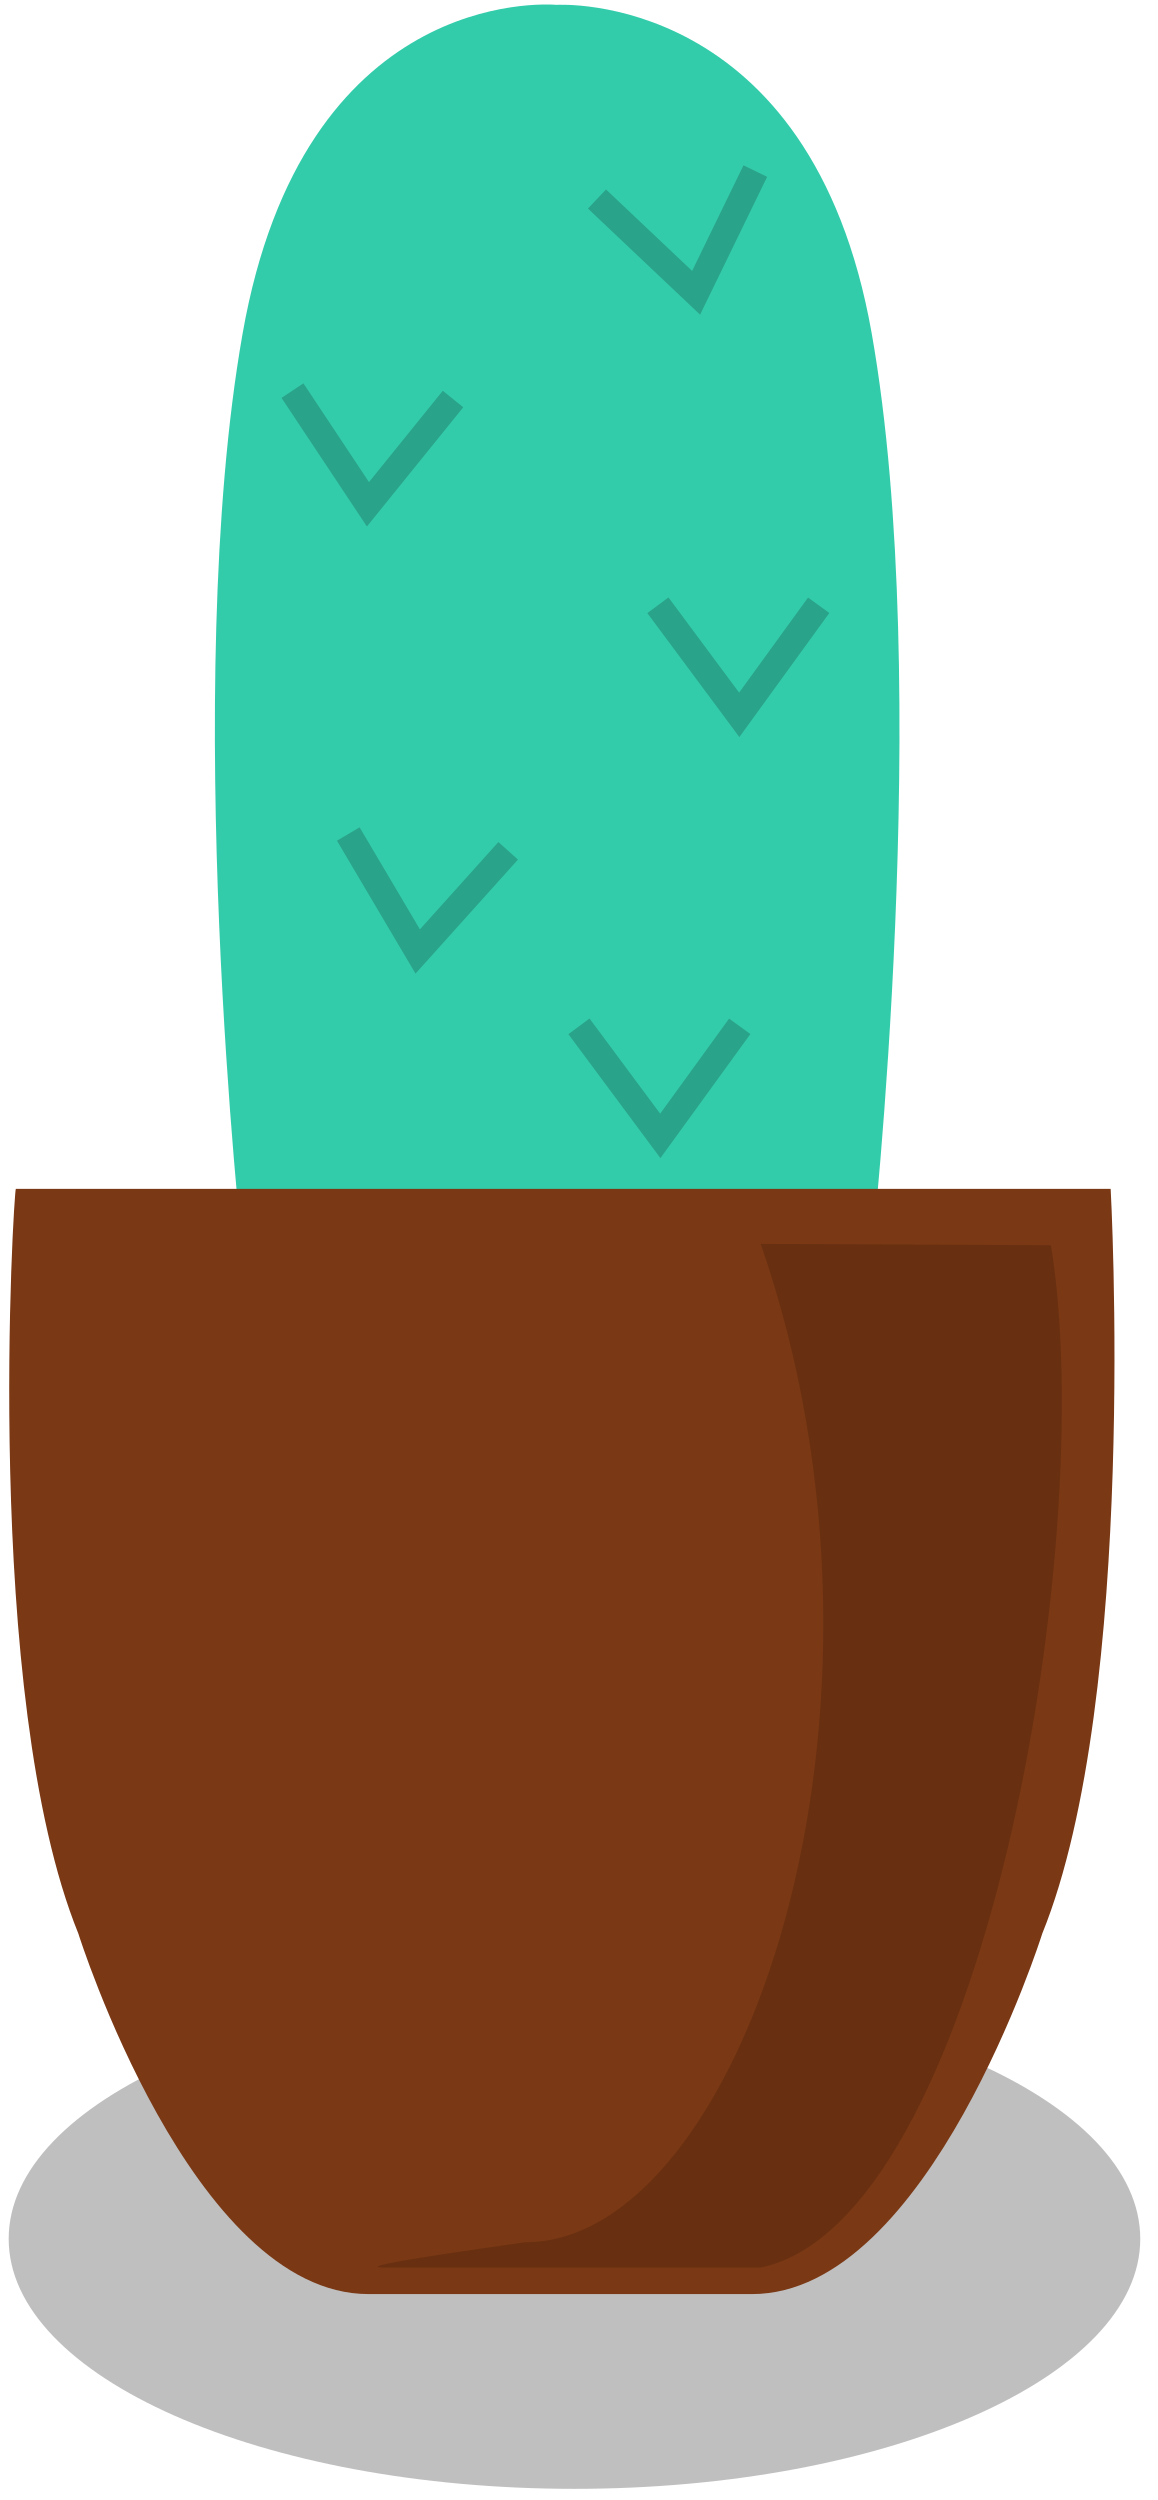
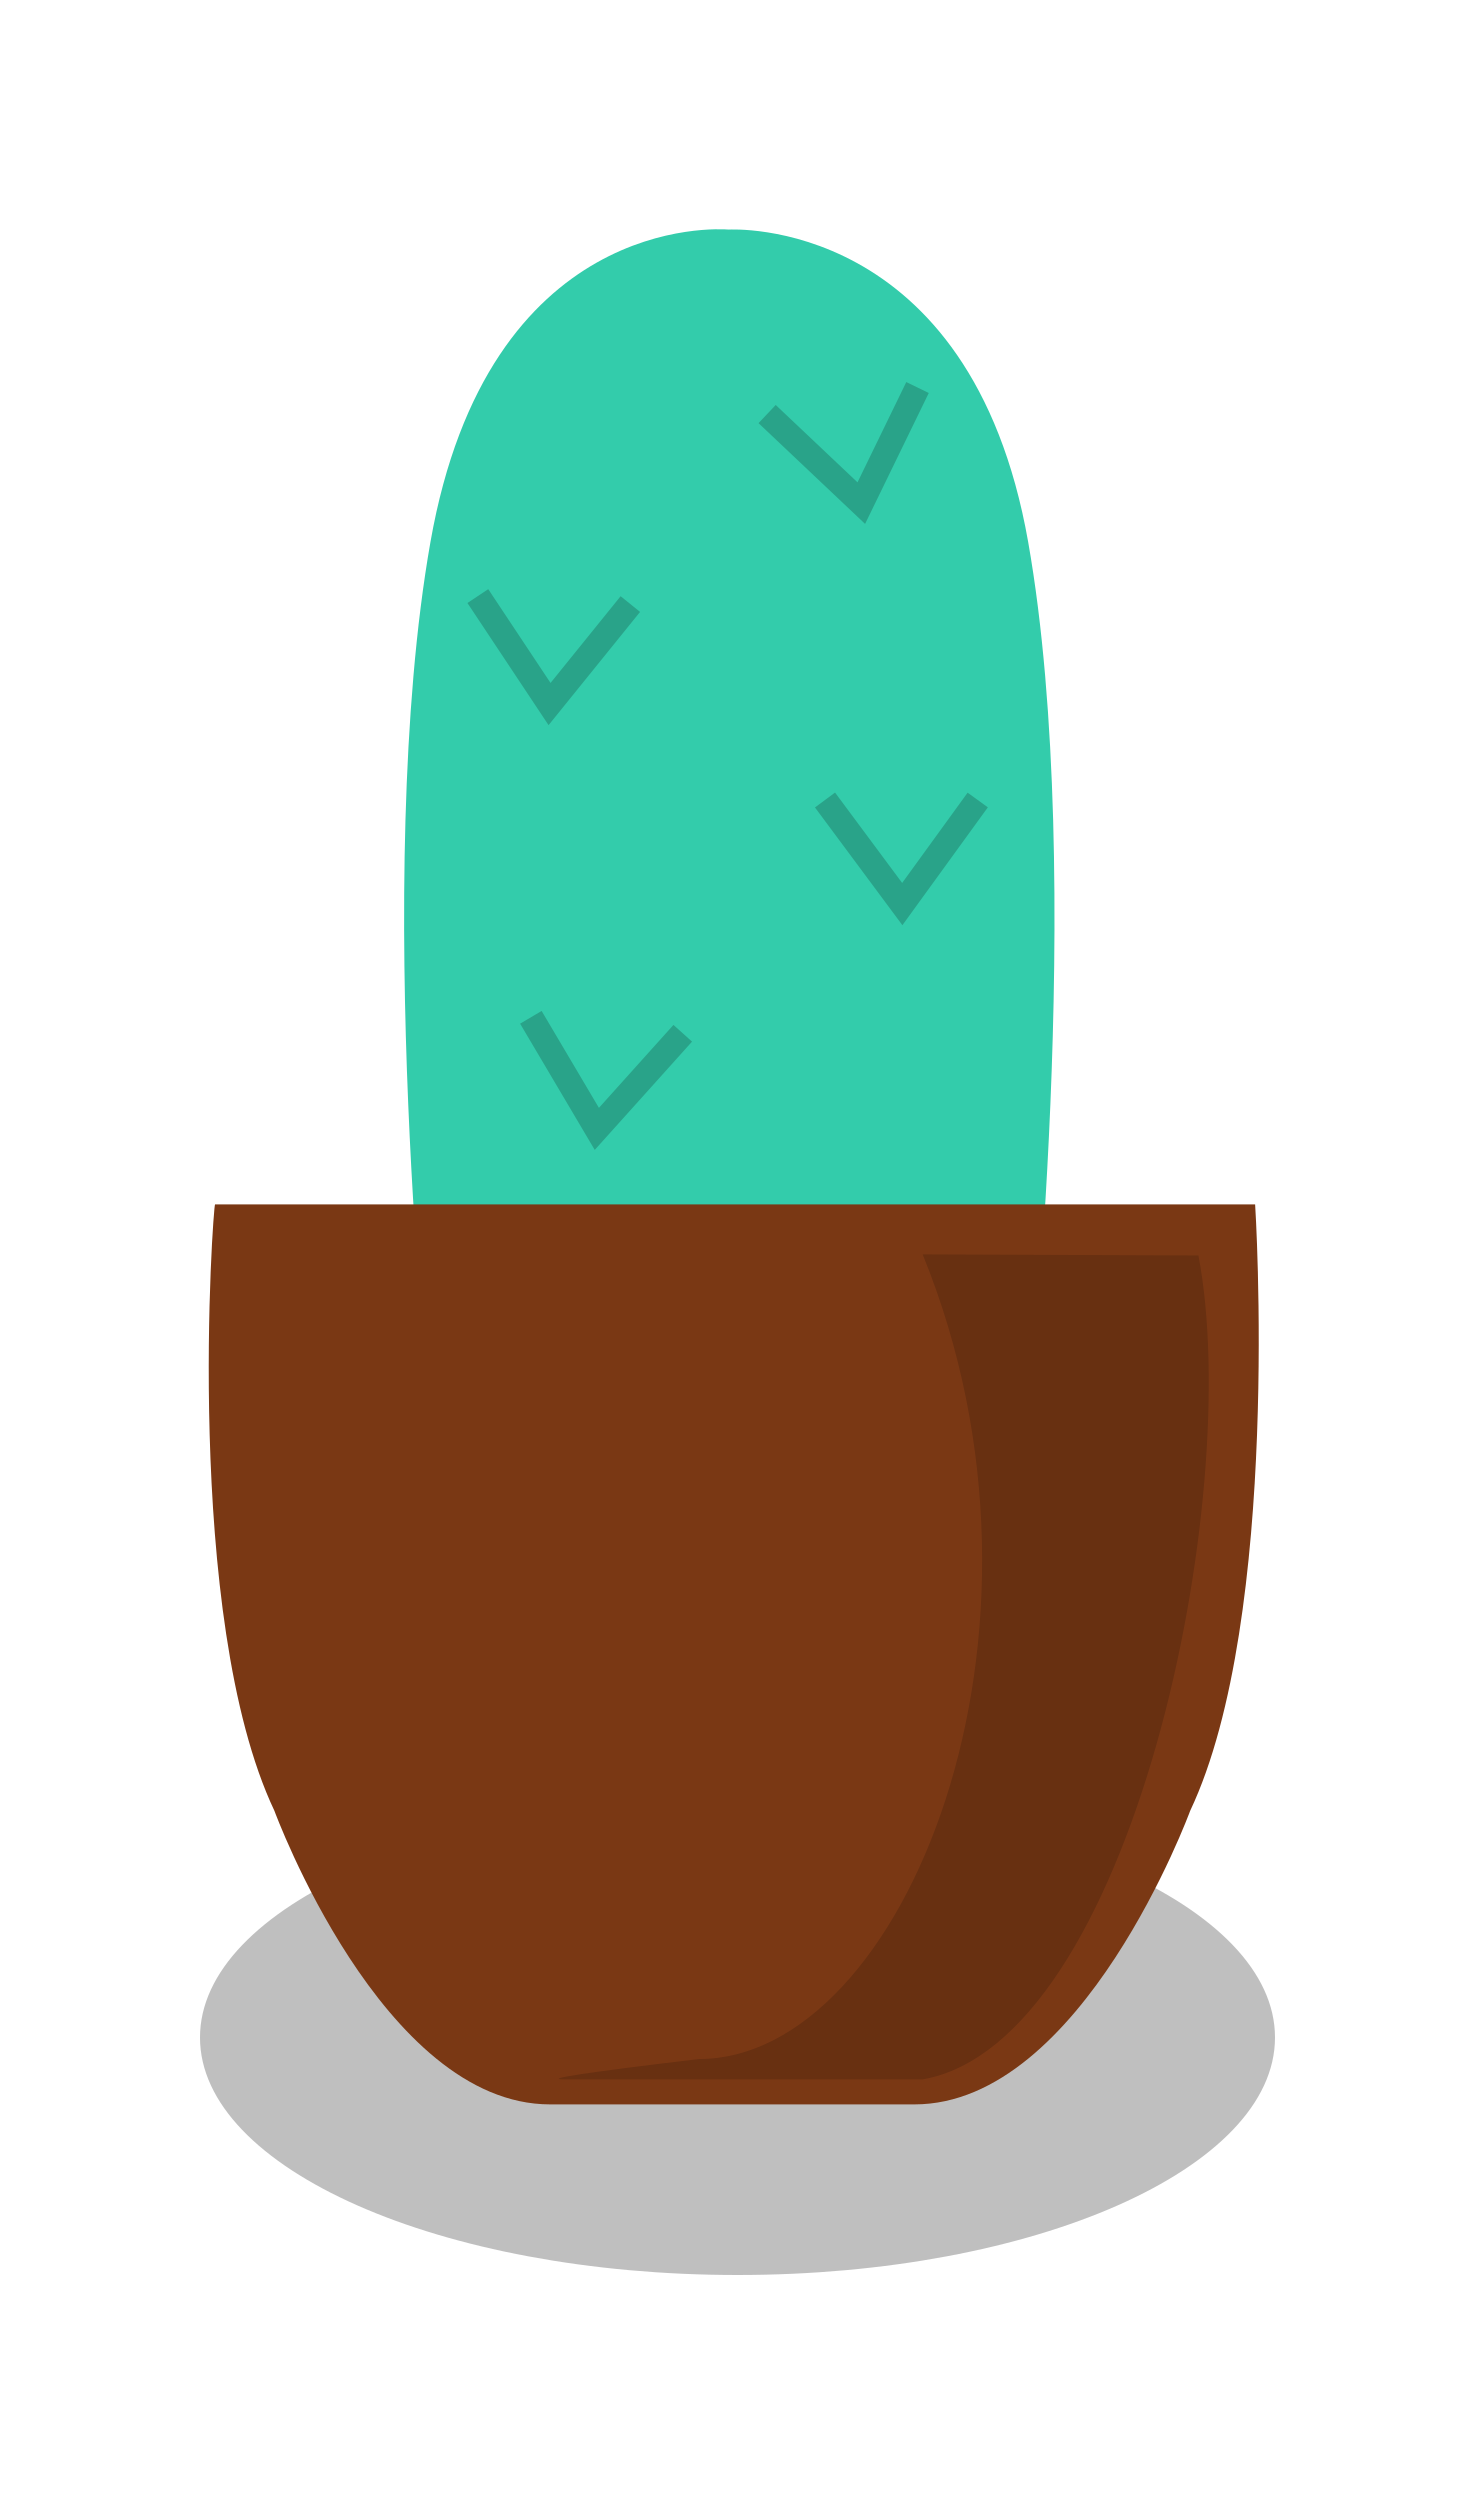
- <svg xmlns="http://www.w3.org/2000/svg" width="44" height="95" viewBox="0 0 44 95">
-   <g fill="none" fill-rule="evenodd" transform="translate(0 -1)">
-     <path fill="#000" fill-opacity=".25" d="M43.33,86.076 C43.33,91.324 33.703,95.576 21.83,95.576 C9.955,95.576 0.33,91.324 0.33,86.076 C0.33,80.827 9.955,76.576 21.83,76.576 C33.703,76.576 43.33,80.827 43.33,86.076" />
-     <g transform="translate(.33 .576)">
-       <path fill="#33CCAB" d="M32.796,13.098 C30.489,0.009 20.837,0.61 20.824,0.608 C20.328,0.57 11.196,0.009 8.889,13.098 C6.518,26.551 8.889,48.008 8.889,48.008 L20.795,49.949 L20.795,49.964 L20.842,49.955 L20.889,49.964 L20.889,49.949 L32.796,48.008 C32.796,48.008 35.168,26.551 32.796,13.098" />
-       <path fill="#7A3814" d="M41.875,45.6 C41.875,45.6 42.945,64.854 39.276,73.9 C39.276,73.9 34.964,87.599 28.25,87.599 L21.075,87.599 L20.848,87.599 L13.672,87.599 C6.958,87.599 2.647,73.9 2.647,73.9 C-1.021,64.854 0.201,45.58 0.272,45.6 C0.272,45.6 41.875,45.6 41.875,45.6 Z" />
-       <path fill="#000" fill-rule="nonzero" d="M28.577,47.692 C34.775,65.592 27.821,85.63 19.633,85.63 C15.097,86.265 13.31,86.585 14.273,86.59 L28.577,86.59 C36.946,84.861 41.462,59.183 39.607,47.743 L28.577,47.692 Z" opacity=".15" />
-       <polyline stroke="#000" stroke-opacity=".2" points="10.67 15.424 13.761 19.588 16.78 15.424" transform="rotate(3 13.725 17.506)" />
-       <polyline stroke="#000" stroke-opacity=".2" points="22.67 7.424 25.761 11.588 28.78 7.424" transform="rotate(-10 25.725 9.506)" />
-       <polyline stroke="#000" stroke-opacity=".2" points="24.67 23.424 27.761 27.588 30.78 23.424" />
-       <polyline stroke="#000" stroke-opacity=".2" points="12.67 32.424 15.761 36.588 18.78 32.424" transform="rotate(6 15.725 34.506)" />
-       <polyline stroke="#000" stroke-opacity=".2" points="21.67 39.424 24.761 43.588 27.78 39.424" />
-     </g>
+ <svg xmlns="http://www.w3.org/2000/svg" width="59" height="100" viewBox="0 0 59 100">
+   <g fill="none" fill-rule="evenodd">
+     <path fill="#000" fill-opacity=".25" d="M51,81.5 C51,86.748 41.373,91 29.5,91 C17.625,91 8,86.748 8,81.5 C8,76.252 17.625,72 29.5,72 C41.373,72 51,76.252 51,81.5" />
+     <path fill="#33CCAB" d="M41.126,21.674 C38.819,8.585 29.167,9.186 29.153,9.183 C28.658,9.145 19.526,8.585 17.219,21.674 C14.847,35.127 17.219,56.584 17.219,56.584 L29.124,58.525 L29.124,58.54 L29.171,58.531 L29.218,58.54 L29.218,58.525 L41.126,56.584 C41.126,56.584 43.497,35.127 41.126,21.674" />
+     <path fill="#7A3814" d="M50.205,48.176 C50.205,48.176 51.274,64.68 47.606,72.434 C47.606,72.434 43.294,84.176 36.579,84.176 L29.405,84.176 L29.178,84.176 L22.002,84.176 C15.287,84.176 10.977,72.434 10.977,72.434 C7.308,64.68 8.53,48.158 8.602,48.176 C8.602,48.176 50.205,48.176 50.205,48.176 Z" />
+     <path fill="#000" fill-rule="nonzero" d="M36.906,50.176 C43.105,65.362 36.151,82.361 27.962,82.361 C23.427,82.9 21.64,83.172 22.603,83.176 L36.906,83.176 C45.276,81.709 49.792,59.925 47.937,50.219 L36.906,50.176 Z" opacity=".15" />
+     <polyline stroke="#000" stroke-opacity=".2" points="19 24 22.091 28.163 25.109 24" transform="rotate(3 22.055 26.082)" />
+     <polyline stroke="#000" stroke-opacity=".2" points="31 16 34.091 20.163 37.109 16" transform="rotate(-10 34.055 18.082)" />
+     <polyline stroke="#000" stroke-opacity=".2" points="33 32 36.091 36.163 39.109 32" />
+     <polyline stroke="#000" stroke-opacity=".2" points="21 41 24.091 45.163 27.109 41" transform="rotate(6 24.055 43.082)" />
  </g>
</svg>
